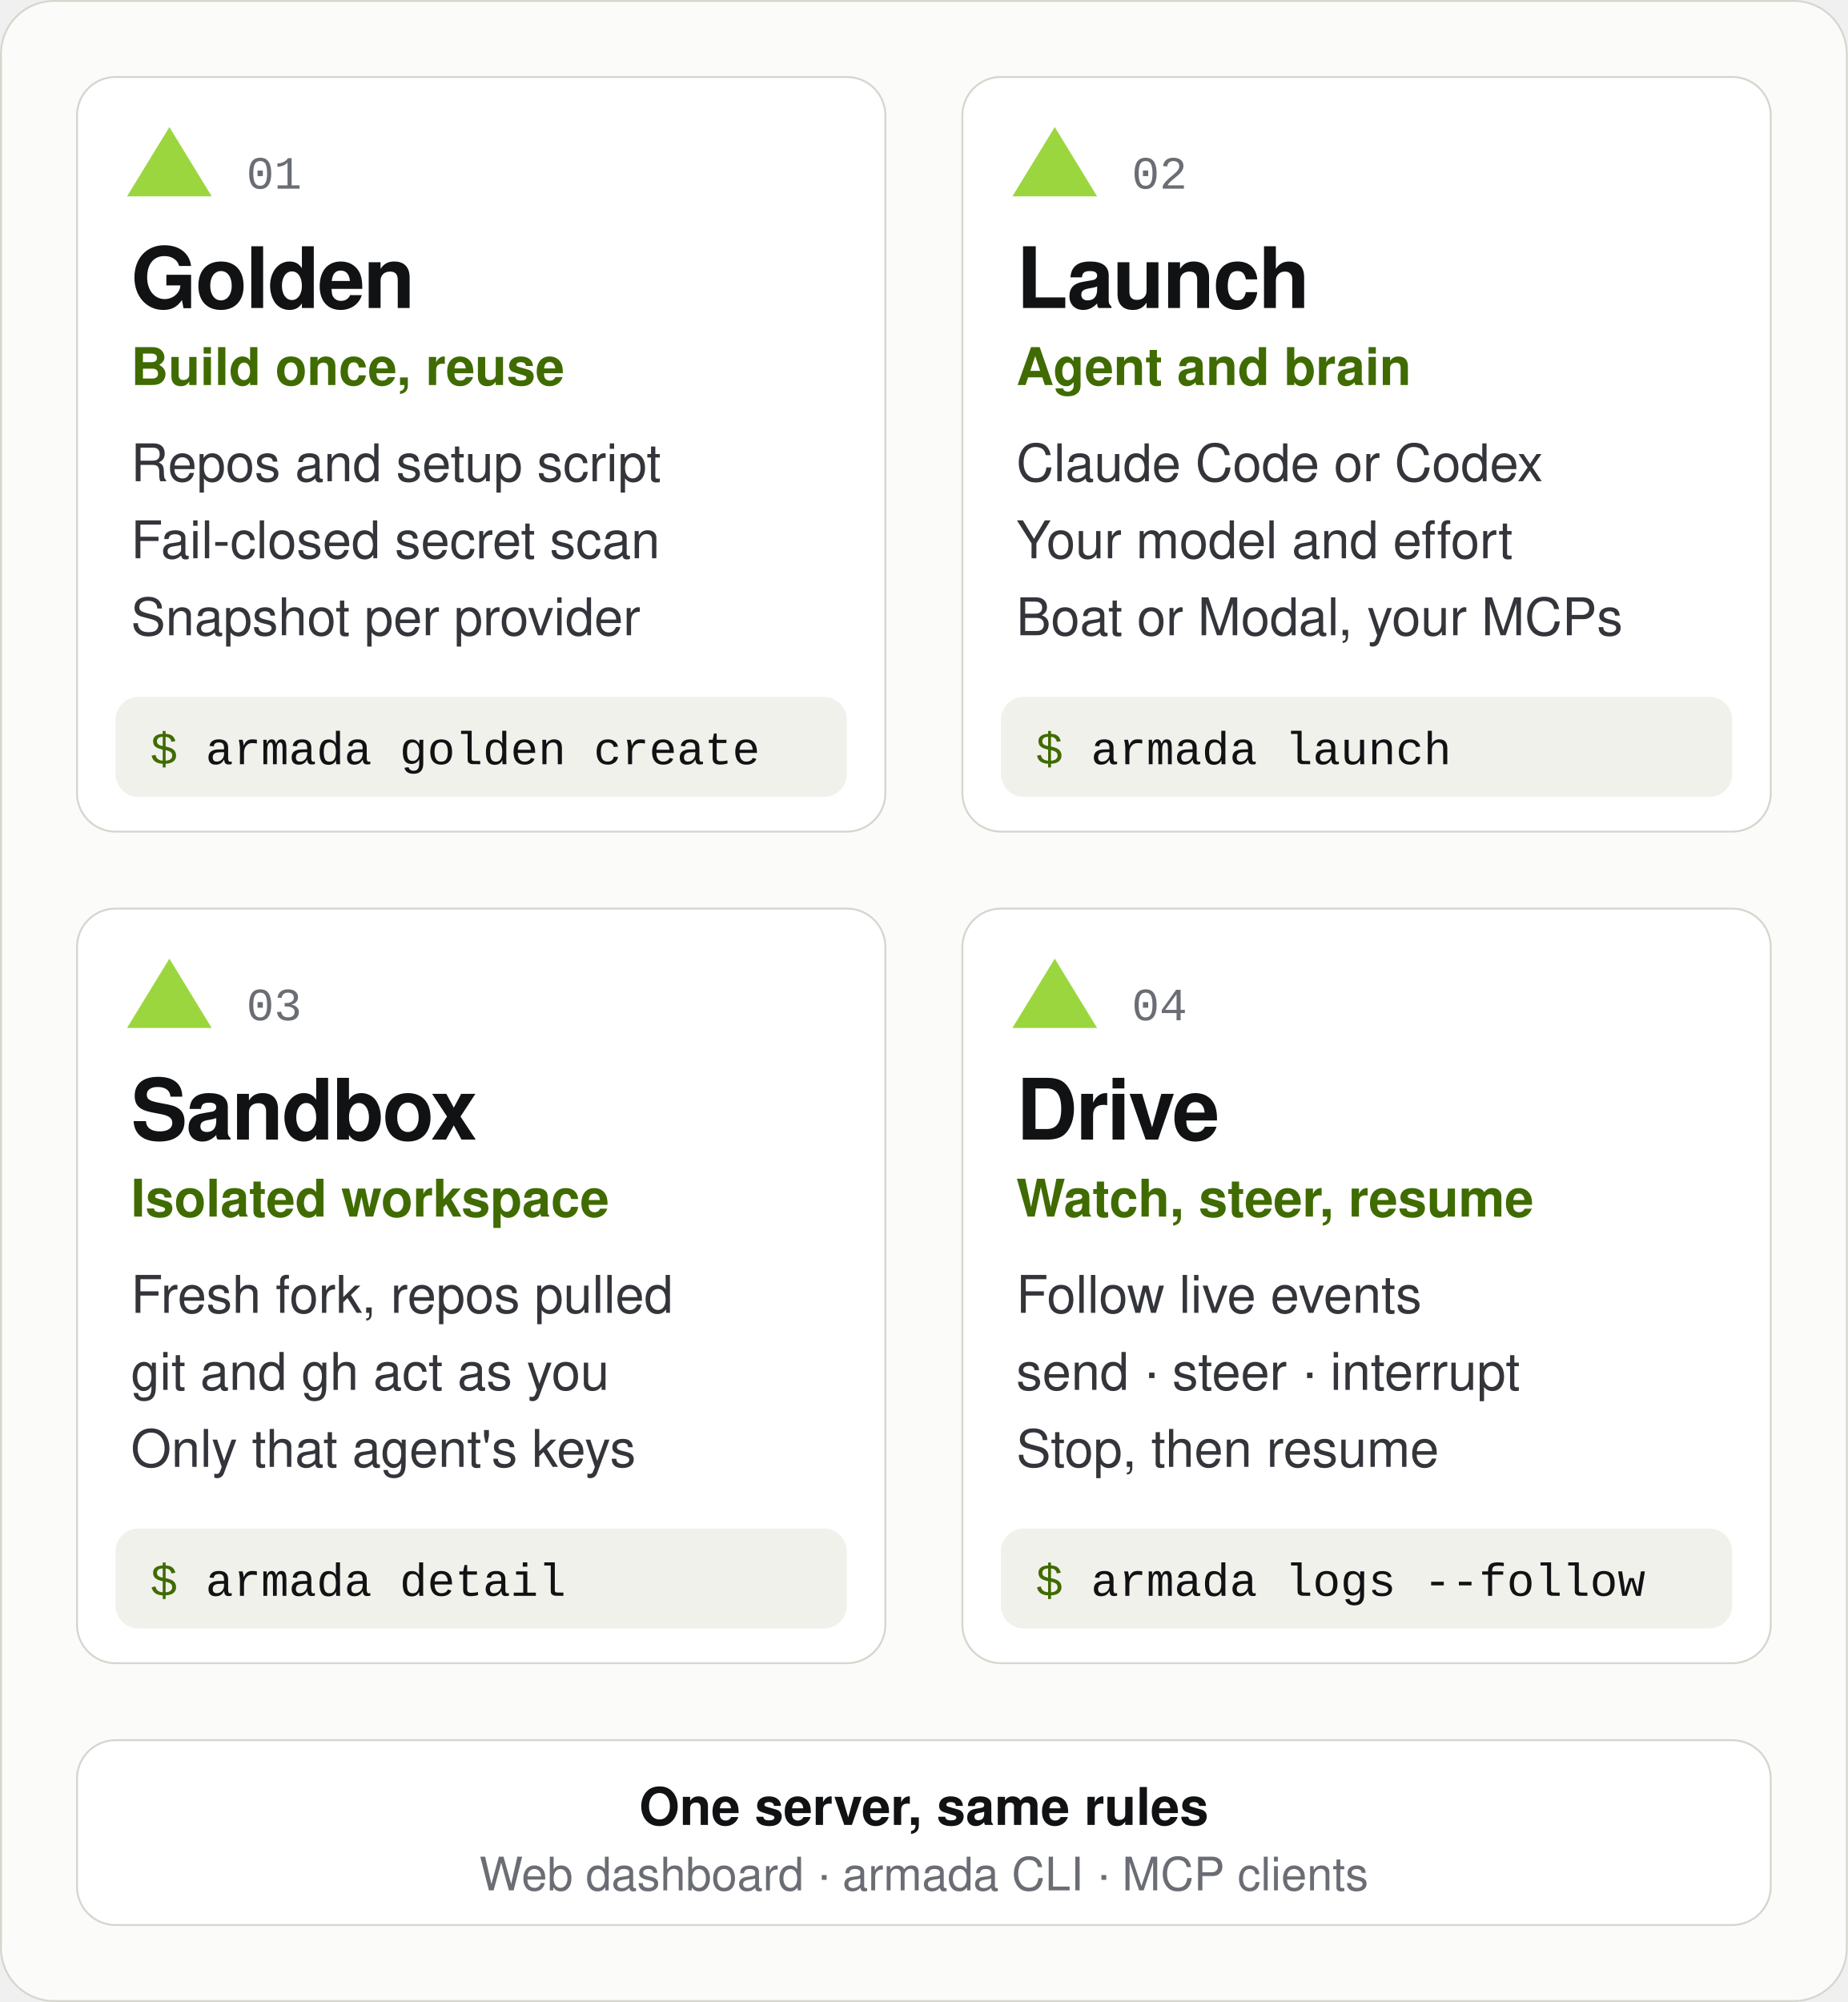
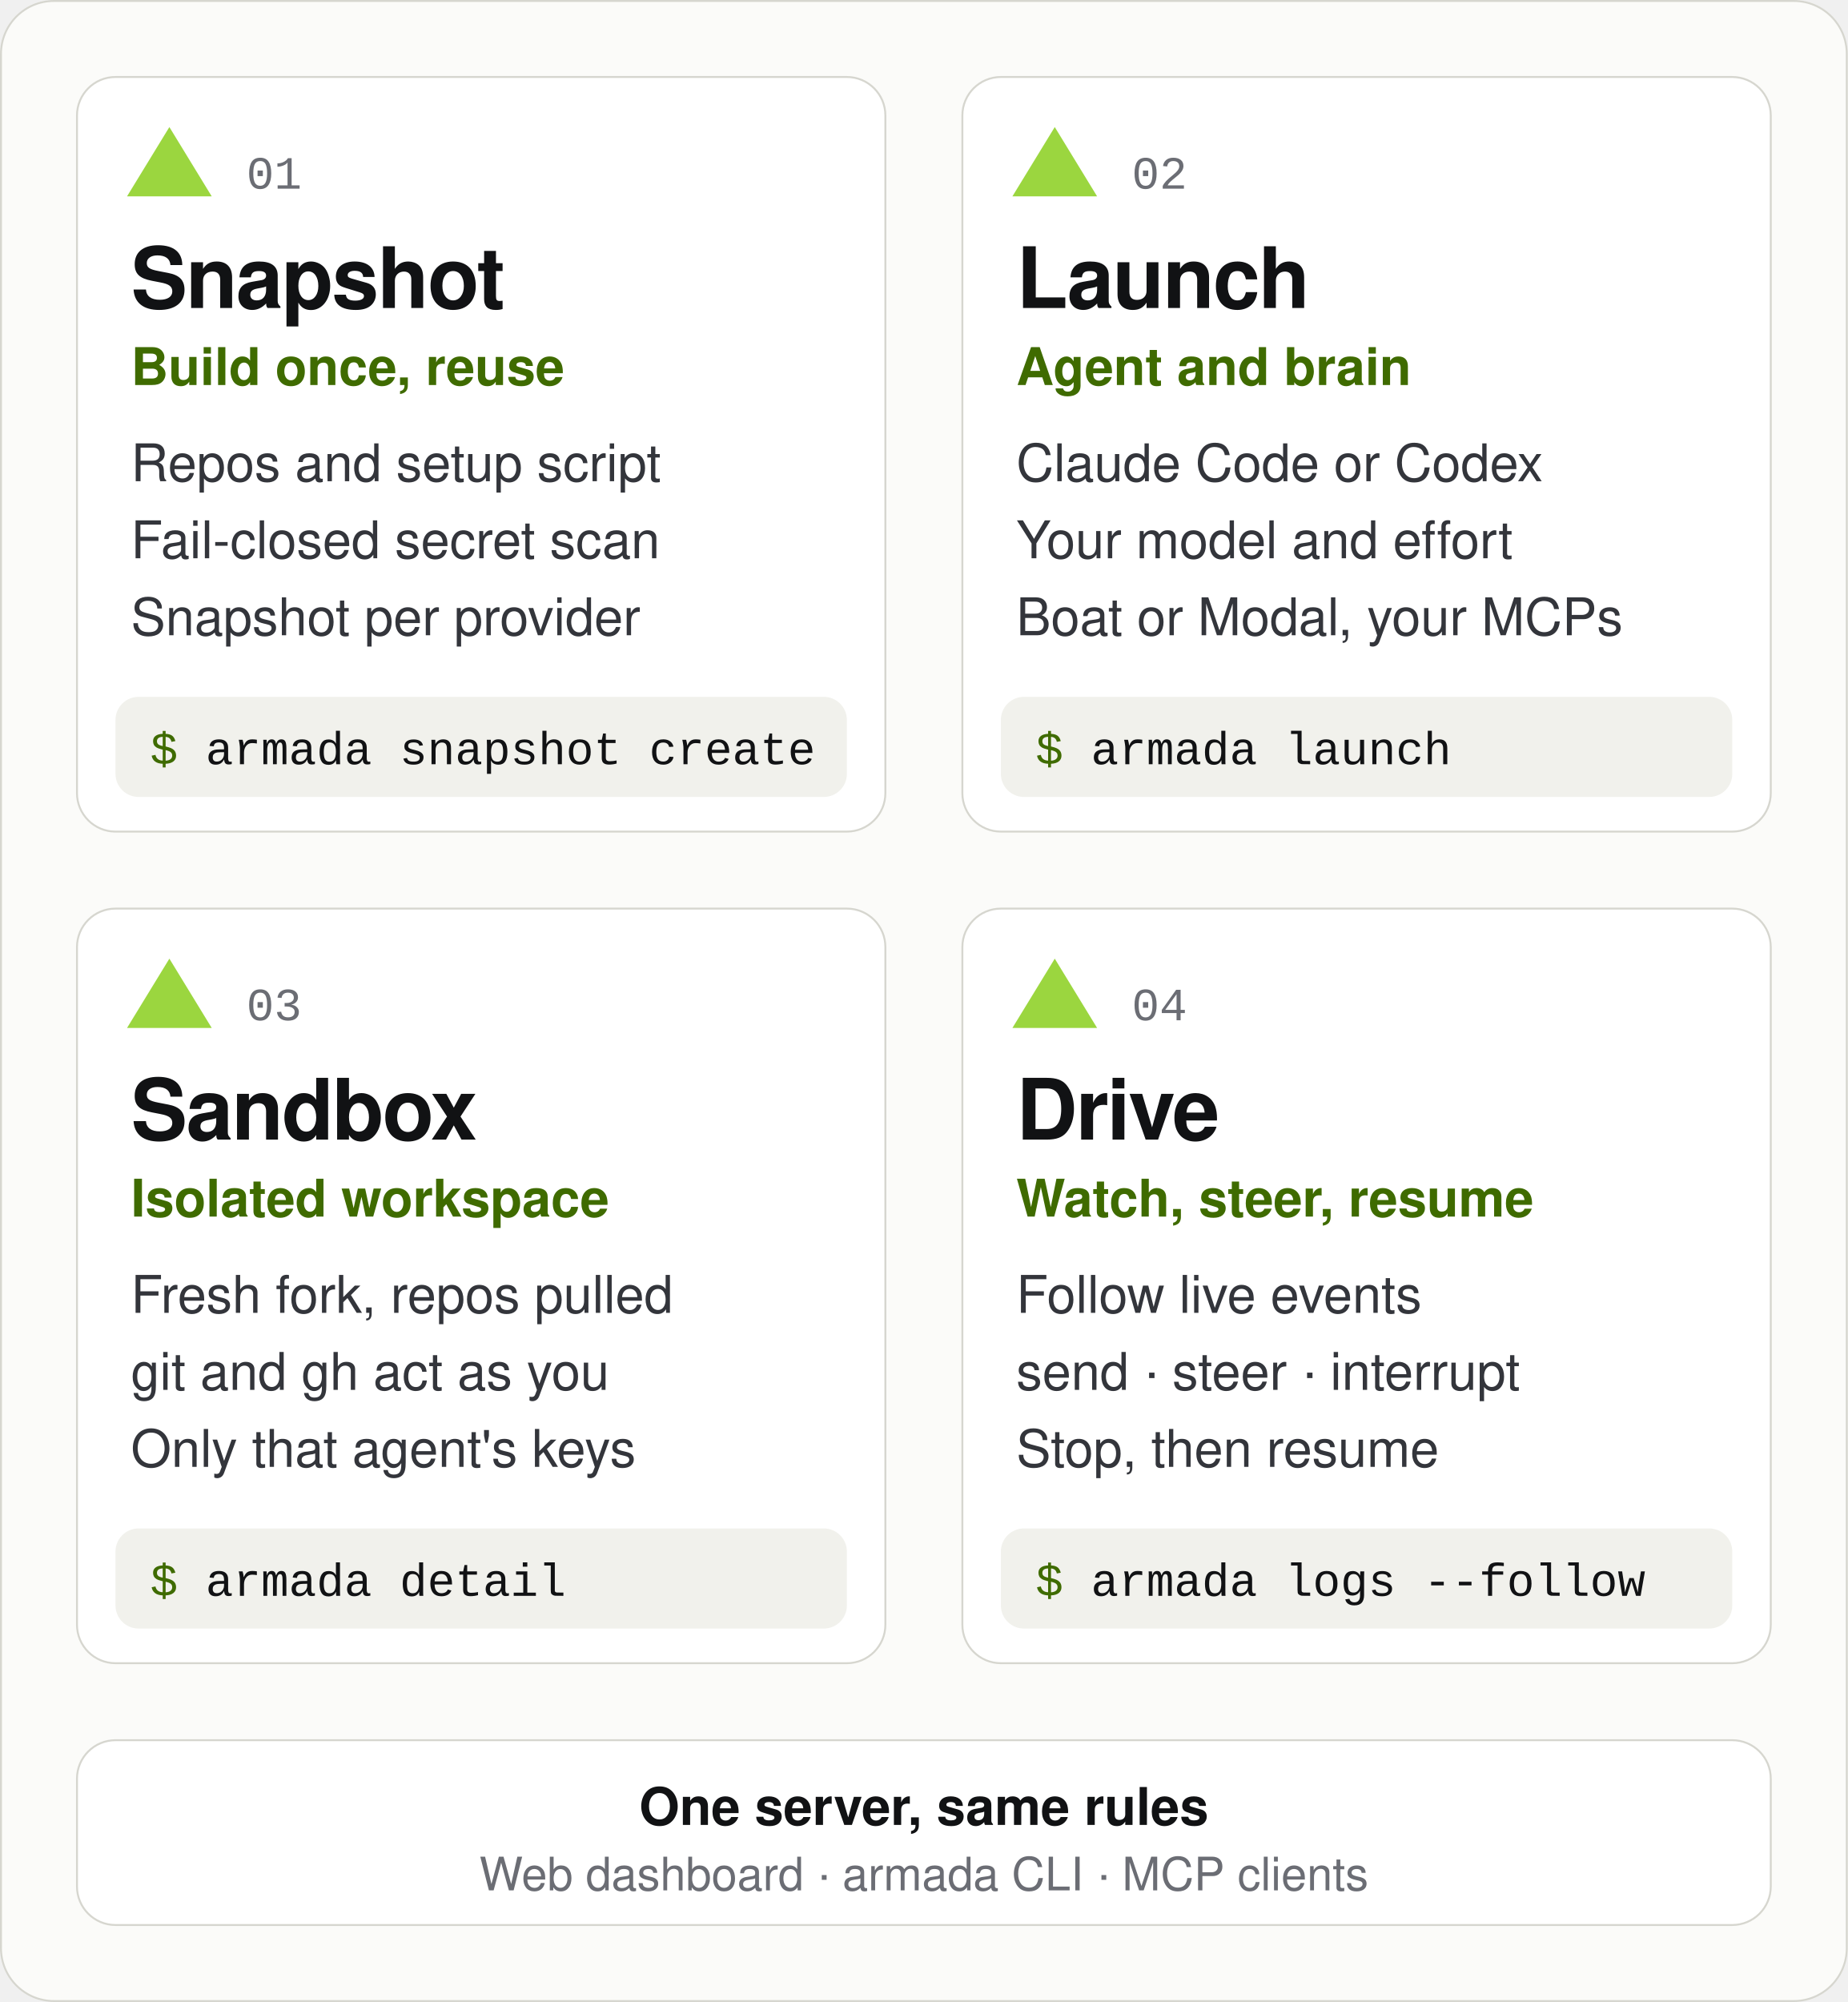
<svg xmlns="http://www.w3.org/2000/svg" width="960" height="1040" viewBox="0 0 960 1040" role="img" aria-labelledby="t d">
  <rect width="960" height="1040" rx="28" fill="#fbfbf9" />
  <rect x="0.5" y="0.5" width="959" height="1039" rx="27.5" fill="none" stroke="#d6d6cf" />
  <g transform="translate(40 40)">
    <rect width="420" height="392" rx="20" fill="#ffffff" stroke="#d6d6cf" />
    <path d="M48 26L70 62H26Z" fill="#9bd63f" />
    <text x="88" y="58" font-family="ui-monospace, SFMono-Regular, Menlo, Consolas, 'Liberation Mono', monospace" font-size="24" fill="#6b6d74">01</text>
-     <text x="28" y="120" font-family="-apple-system, BlinkMacSystemFont, 'Segoe UI', Helvetica, Arial, sans-serif" font-size="44" font-weight="700" letter-spacing="-0.8" fill="#111214">Golden</text>
+     <text x="28" y="120" font-family="-apple-system, BlinkMacSystemFont, 'Segoe UI', Helvetica, Arial, sans-serif" font-size="44" font-weight="700" letter-spacing="-0.8" fill="#111214">Snapshot</text>
    <text x="28" y="160" font-family="-apple-system, BlinkMacSystemFont, 'Segoe UI', Helvetica, Arial, sans-serif" font-size="27" font-weight="600" fill="#3f6b00">Build once, reuse</text>
    <text x="28" y="210" font-family="-apple-system, BlinkMacSystemFont, 'Segoe UI', Helvetica, Arial, sans-serif" font-size="27" fill="#33353b">Repos and setup script</text>
    <text x="28" y="250" font-family="-apple-system, BlinkMacSystemFont, 'Segoe UI', Helvetica, Arial, sans-serif" font-size="27" fill="#33353b">Fail-closed secret scan</text>
    <text x="28" y="290" font-family="-apple-system, BlinkMacSystemFont, 'Segoe UI', Helvetica, Arial, sans-serif" font-size="27" fill="#33353b">Snapshot per provider</text>
    <rect x="20" y="322" width="380" height="52" rx="12" fill="#f1f1ec" />
    <text x="38" y="357" font-family="ui-monospace, SFMono-Regular, Menlo, Consolas, 'Liberation Mono', monospace" font-size="24" fill="#111214">
-       <tspan fill="#3f6b00">$</tspan> armada golden create</text>
+       <tspan fill="#3f6b00">$</tspan> armada snapshot create</text>
  </g>
  <g transform="translate(500 40)">
    <rect width="420" height="392" rx="20" fill="#ffffff" stroke="#d6d6cf" />
    <path d="M48 26L70 62H26Z" fill="#9bd63f" />
    <text x="88" y="58" font-family="ui-monospace, SFMono-Regular, Menlo, Consolas, 'Liberation Mono', monospace" font-size="24" fill="#6b6d74">02</text>
    <text x="28" y="120" font-family="-apple-system, BlinkMacSystemFont, 'Segoe UI', Helvetica, Arial, sans-serif" font-size="44" font-weight="700" letter-spacing="-0.8" fill="#111214">Launch</text>
    <text x="28" y="160" font-family="-apple-system, BlinkMacSystemFont, 'Segoe UI', Helvetica, Arial, sans-serif" font-size="27" font-weight="600" fill="#3f6b00">Agent and brain</text>
    <text x="28" y="210" font-family="-apple-system, BlinkMacSystemFont, 'Segoe UI', Helvetica, Arial, sans-serif" font-size="27" fill="#33353b">Claude Code or Codex</text>
    <text x="28" y="250" font-family="-apple-system, BlinkMacSystemFont, 'Segoe UI', Helvetica, Arial, sans-serif" font-size="27" fill="#33353b">Your model and effort</text>
    <text x="28" y="290" font-family="-apple-system, BlinkMacSystemFont, 'Segoe UI', Helvetica, Arial, sans-serif" font-size="27" fill="#33353b">Boat or Modal, your MCPs</text>
    <rect x="20" y="322" width="380" height="52" rx="12" fill="#f1f1ec" />
    <text x="38" y="357" font-family="ui-monospace, SFMono-Regular, Menlo, Consolas, 'Liberation Mono', monospace" font-size="24" fill="#111214">
      <tspan fill="#3f6b00">$</tspan> armada launch</text>
  </g>
  <g transform="translate(40 472)">
    <rect width="420" height="392" rx="20" fill="#ffffff" stroke="#d6d6cf" />
    <path d="M48 26L70 62H26Z" fill="#9bd63f" />
    <text x="88" y="58" font-family="ui-monospace, SFMono-Regular, Menlo, Consolas, 'Liberation Mono', monospace" font-size="24" fill="#6b6d74">03</text>
    <text x="28" y="120" font-family="-apple-system, BlinkMacSystemFont, 'Segoe UI', Helvetica, Arial, sans-serif" font-size="44" font-weight="700" letter-spacing="-0.8" fill="#111214">Sandbox</text>
    <text x="28" y="160" font-family="-apple-system, BlinkMacSystemFont, 'Segoe UI', Helvetica, Arial, sans-serif" font-size="27" font-weight="600" fill="#3f6b00">Isolated workspace</text>
    <text x="28" y="210" font-family="-apple-system, BlinkMacSystemFont, 'Segoe UI', Helvetica, Arial, sans-serif" font-size="27" fill="#33353b">Fresh fork, repos pulled</text>
    <text x="28" y="250" font-family="-apple-system, BlinkMacSystemFont, 'Segoe UI', Helvetica, Arial, sans-serif" font-size="27" fill="#33353b">git and gh act as you</text>
    <text x="28" y="290" font-family="-apple-system, BlinkMacSystemFont, 'Segoe UI', Helvetica, Arial, sans-serif" font-size="27" fill="#33353b">Only that agent's keys</text>
    <rect x="20" y="322" width="380" height="52" rx="12" fill="#f1f1ec" />
    <text x="38" y="357" font-family="ui-monospace, SFMono-Regular, Menlo, Consolas, 'Liberation Mono', monospace" font-size="24" fill="#111214">
      <tspan fill="#3f6b00">$</tspan> armada detail</text>
  </g>
  <g transform="translate(500 472)">
    <rect width="420" height="392" rx="20" fill="#ffffff" stroke="#d6d6cf" />
    <path d="M48 26L70 62H26Z" fill="#9bd63f" />
    <text x="88" y="58" font-family="ui-monospace, SFMono-Regular, Menlo, Consolas, 'Liberation Mono', monospace" font-size="24" fill="#6b6d74">04</text>
    <text x="28" y="120" font-family="-apple-system, BlinkMacSystemFont, 'Segoe UI', Helvetica, Arial, sans-serif" font-size="44" font-weight="700" letter-spacing="-0.8" fill="#111214">Drive</text>
    <text x="28" y="160" font-family="-apple-system, BlinkMacSystemFont, 'Segoe UI', Helvetica, Arial, sans-serif" font-size="27" font-weight="600" fill="#3f6b00">Watch, steer, resume</text>
    <text x="28" y="210" font-family="-apple-system, BlinkMacSystemFont, 'Segoe UI', Helvetica, Arial, sans-serif" font-size="27" fill="#33353b">Follow live events</text>
    <text x="28" y="250" font-family="-apple-system, BlinkMacSystemFont, 'Segoe UI', Helvetica, Arial, sans-serif" font-size="27" fill="#33353b">send · steer · interrupt</text>
    <text x="28" y="290" font-family="-apple-system, BlinkMacSystemFont, 'Segoe UI', Helvetica, Arial, sans-serif" font-size="27" fill="#33353b">Stop, then resume</text>
    <rect x="20" y="322" width="380" height="52" rx="12" fill="#f1f1ec" />
    <text x="38" y="357" font-family="ui-monospace, SFMono-Regular, Menlo, Consolas, 'Liberation Mono', monospace" font-size="24" fill="#111214">
      <tspan fill="#3f6b00">$</tspan> armada logs --follow</text>
  </g>
  <g transform="translate(40 904)">
    <rect width="880" height="96" rx="20" fill="#ffffff" stroke="#d6d6cf" />
    <text x="440" y="44" text-anchor="middle" font-family="-apple-system, BlinkMacSystemFont, 'Segoe UI', Helvetica, Arial, sans-serif" font-size="27" font-weight="600" fill="#111214">One server, same rules</text>
    <text x="440" y="78" text-anchor="middle" font-family="-apple-system, BlinkMacSystemFont, 'Segoe UI', Helvetica, Arial, sans-serif" font-size="24" fill="#6b6d74">Web dashboard  ·  armada CLI  ·  MCP clients</text>
  </g>
</svg>
